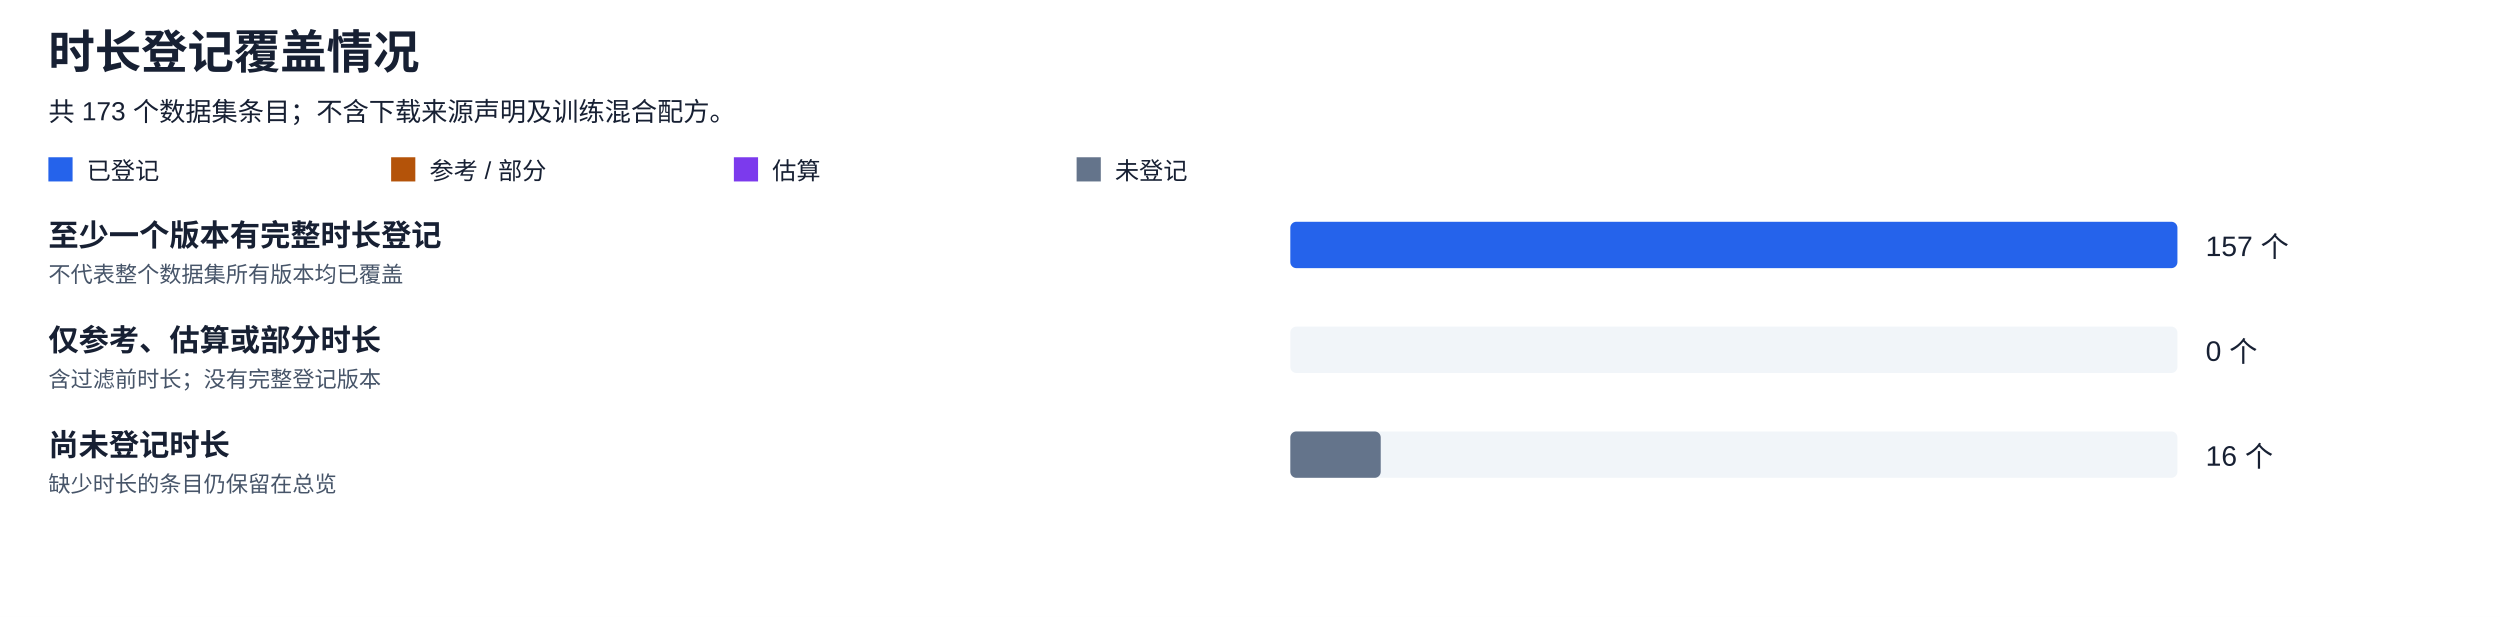
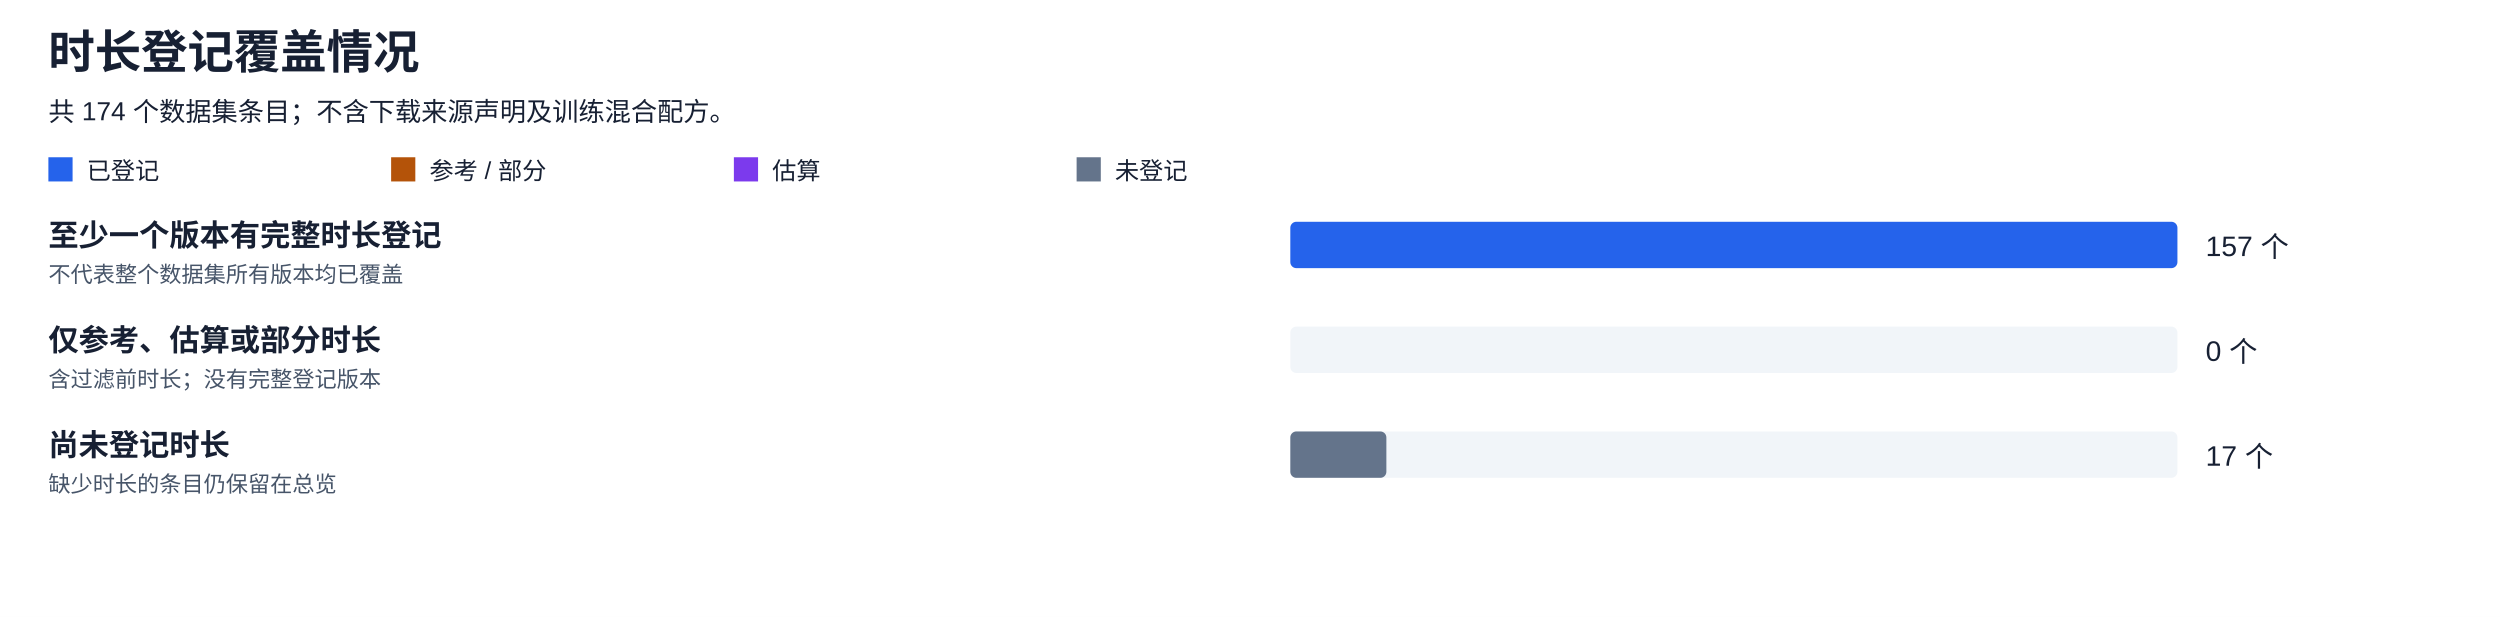
<svg xmlns="http://www.w3.org/2000/svg" width="1240" height="306" viewBox="0 0 1240 306" role="img" aria-labelledby="title desc">
  <rect width="100%" height="100%" fill="white" />
  <g font-family="Arial, Noto Sans CJK SC, Microsoft YaHei, sans-serif" fill="#172033">
    <text x="24" y="34" font-size="23" font-weight="700">时长登记覆盖情况</text>
-     <text x="24" y="60" font-size="13">共 173 个数据集条目；不含下载来源声明及训练混合配方。</text>
+     <text x="24" y="60" font-size="13">共 174 个数据集条目；不含下载来源声明及训练混合配方。</text>
    <rect x="24" y="78" width="12" height="12" fill="#2563eb" />
    <text x="43" y="89" font-size="12">已登记</text>
    <rect x="194" y="78" width="12" height="12" fill="#b45309" />
    <text x="213" y="89" font-size="12">参考 / 部分</text>
    <rect x="364" y="78" width="12" height="12" fill="#7c3aed" />
    <text x="383" y="89" font-size="12">估算</text>
    <rect x="534" y="78" width="12" height="12" fill="#64748b" />
    <text x="553" y="89" font-size="12">未登记</text>
    <text x="24" y="122" font-size="15" font-weight="600">至少一个版本有完整时长登记</text>
    <text x="24" y="140" font-size="11" fill="#475569">不代表整个数据集所有版本均已覆盖</text>
    <rect x="640" y="110" width="440" height="23" rx="3" fill="#f1f5f9" />
    <rect x="640" y="110" width="440.00" height="23" rx="3" fill="#2563eb" />
    <text x="1094" y="127" font-size="14">157 个</text>
    <text x="24" y="174" font-size="15" font-weight="600">仅参考、估算或部分时长</text>
    <text x="24" y="192" font-size="11" fill="#475569">含过滤前时长；没有完整登记版本</text>
    <rect x="640" y="162" width="440" height="23" rx="3" fill="#f1f5f9" />
    <rect x="640" y="162" width="0.00" height="23" rx="3" fill="#b45309" />
    <text x="1094" y="179" font-size="14">0 个</text>
    <text x="24" y="226" font-size="15" font-weight="600">尚未登记时长</text>
    <text x="24" y="244" font-size="11" fill="#475569">缺少时长的条目仍保留在总览</text>
    <rect x="640" y="214" width="440" height="23" rx="3" fill="#f1f5f9" />
-     <rect x="640" y="214" width="44.84" height="23" rx="3" fill="#64748b" />
-     <text x="1094" y="231" font-size="14">16 个</text>
+     <rect x="640" y="214" width="47.64" height="23" rx="3" fill="#64748b" />
+     <text x="1094" y="231" font-size="14">17 个</text>
  </g>
</svg>
